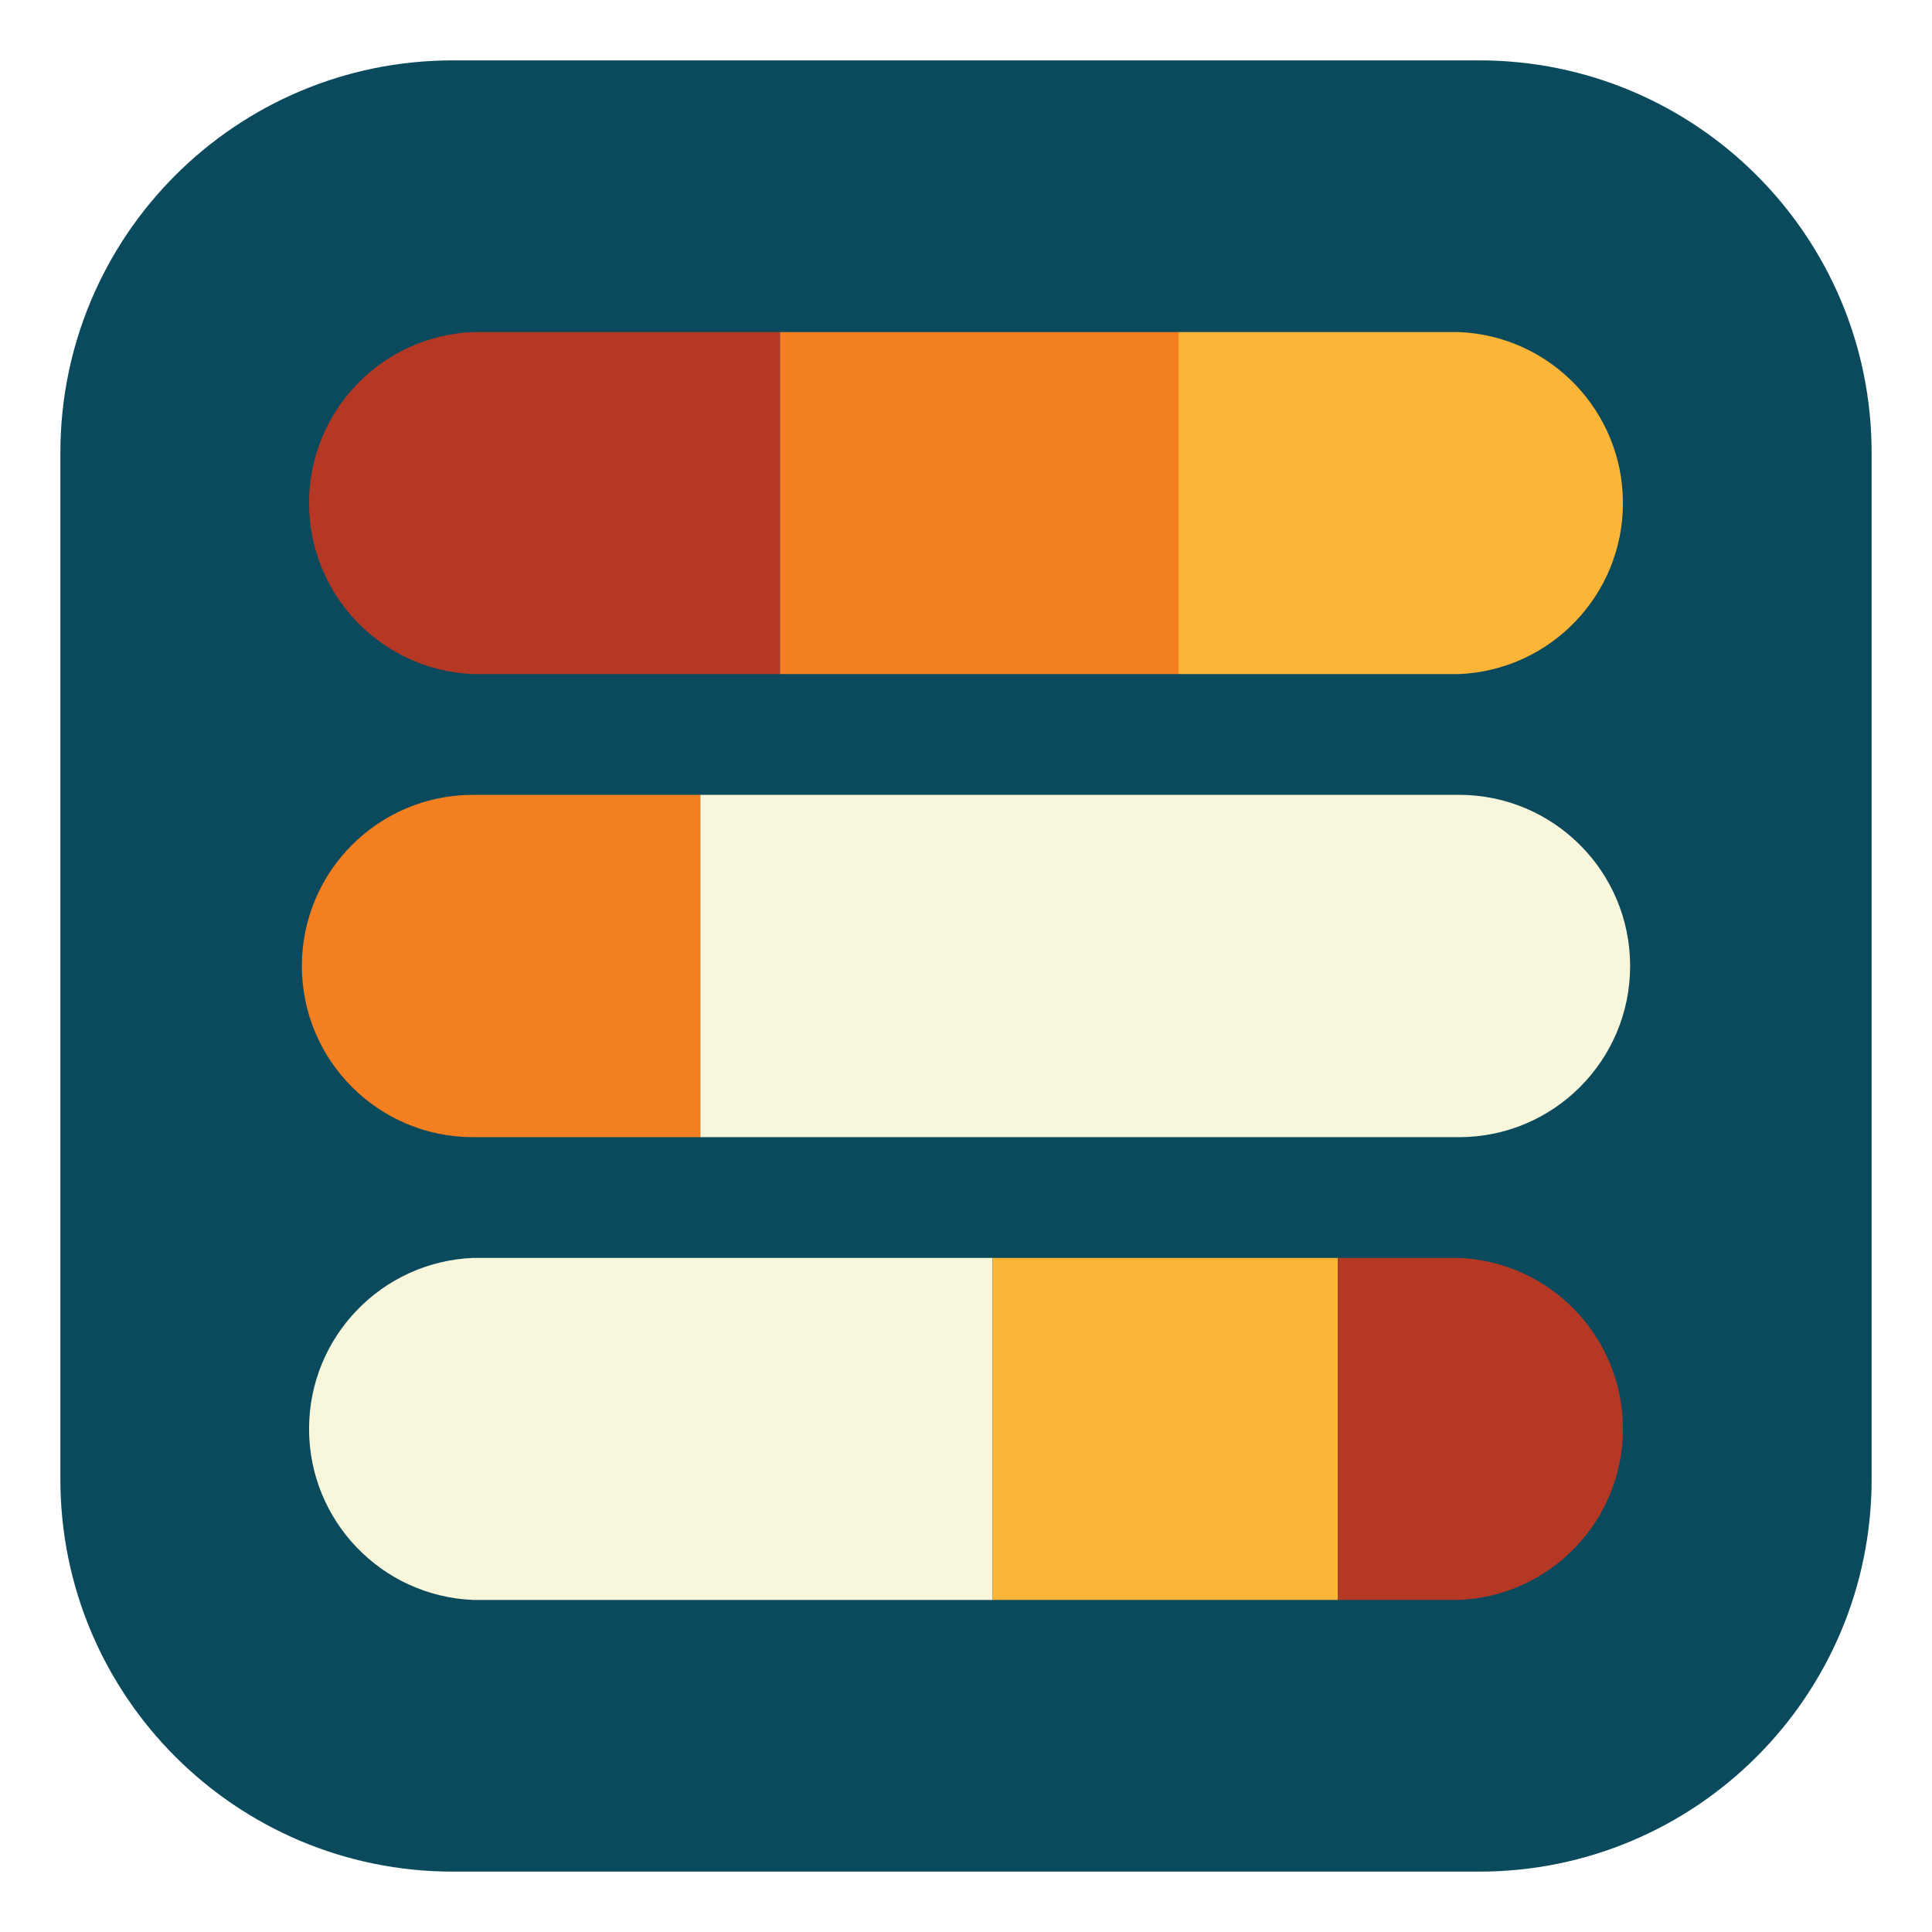
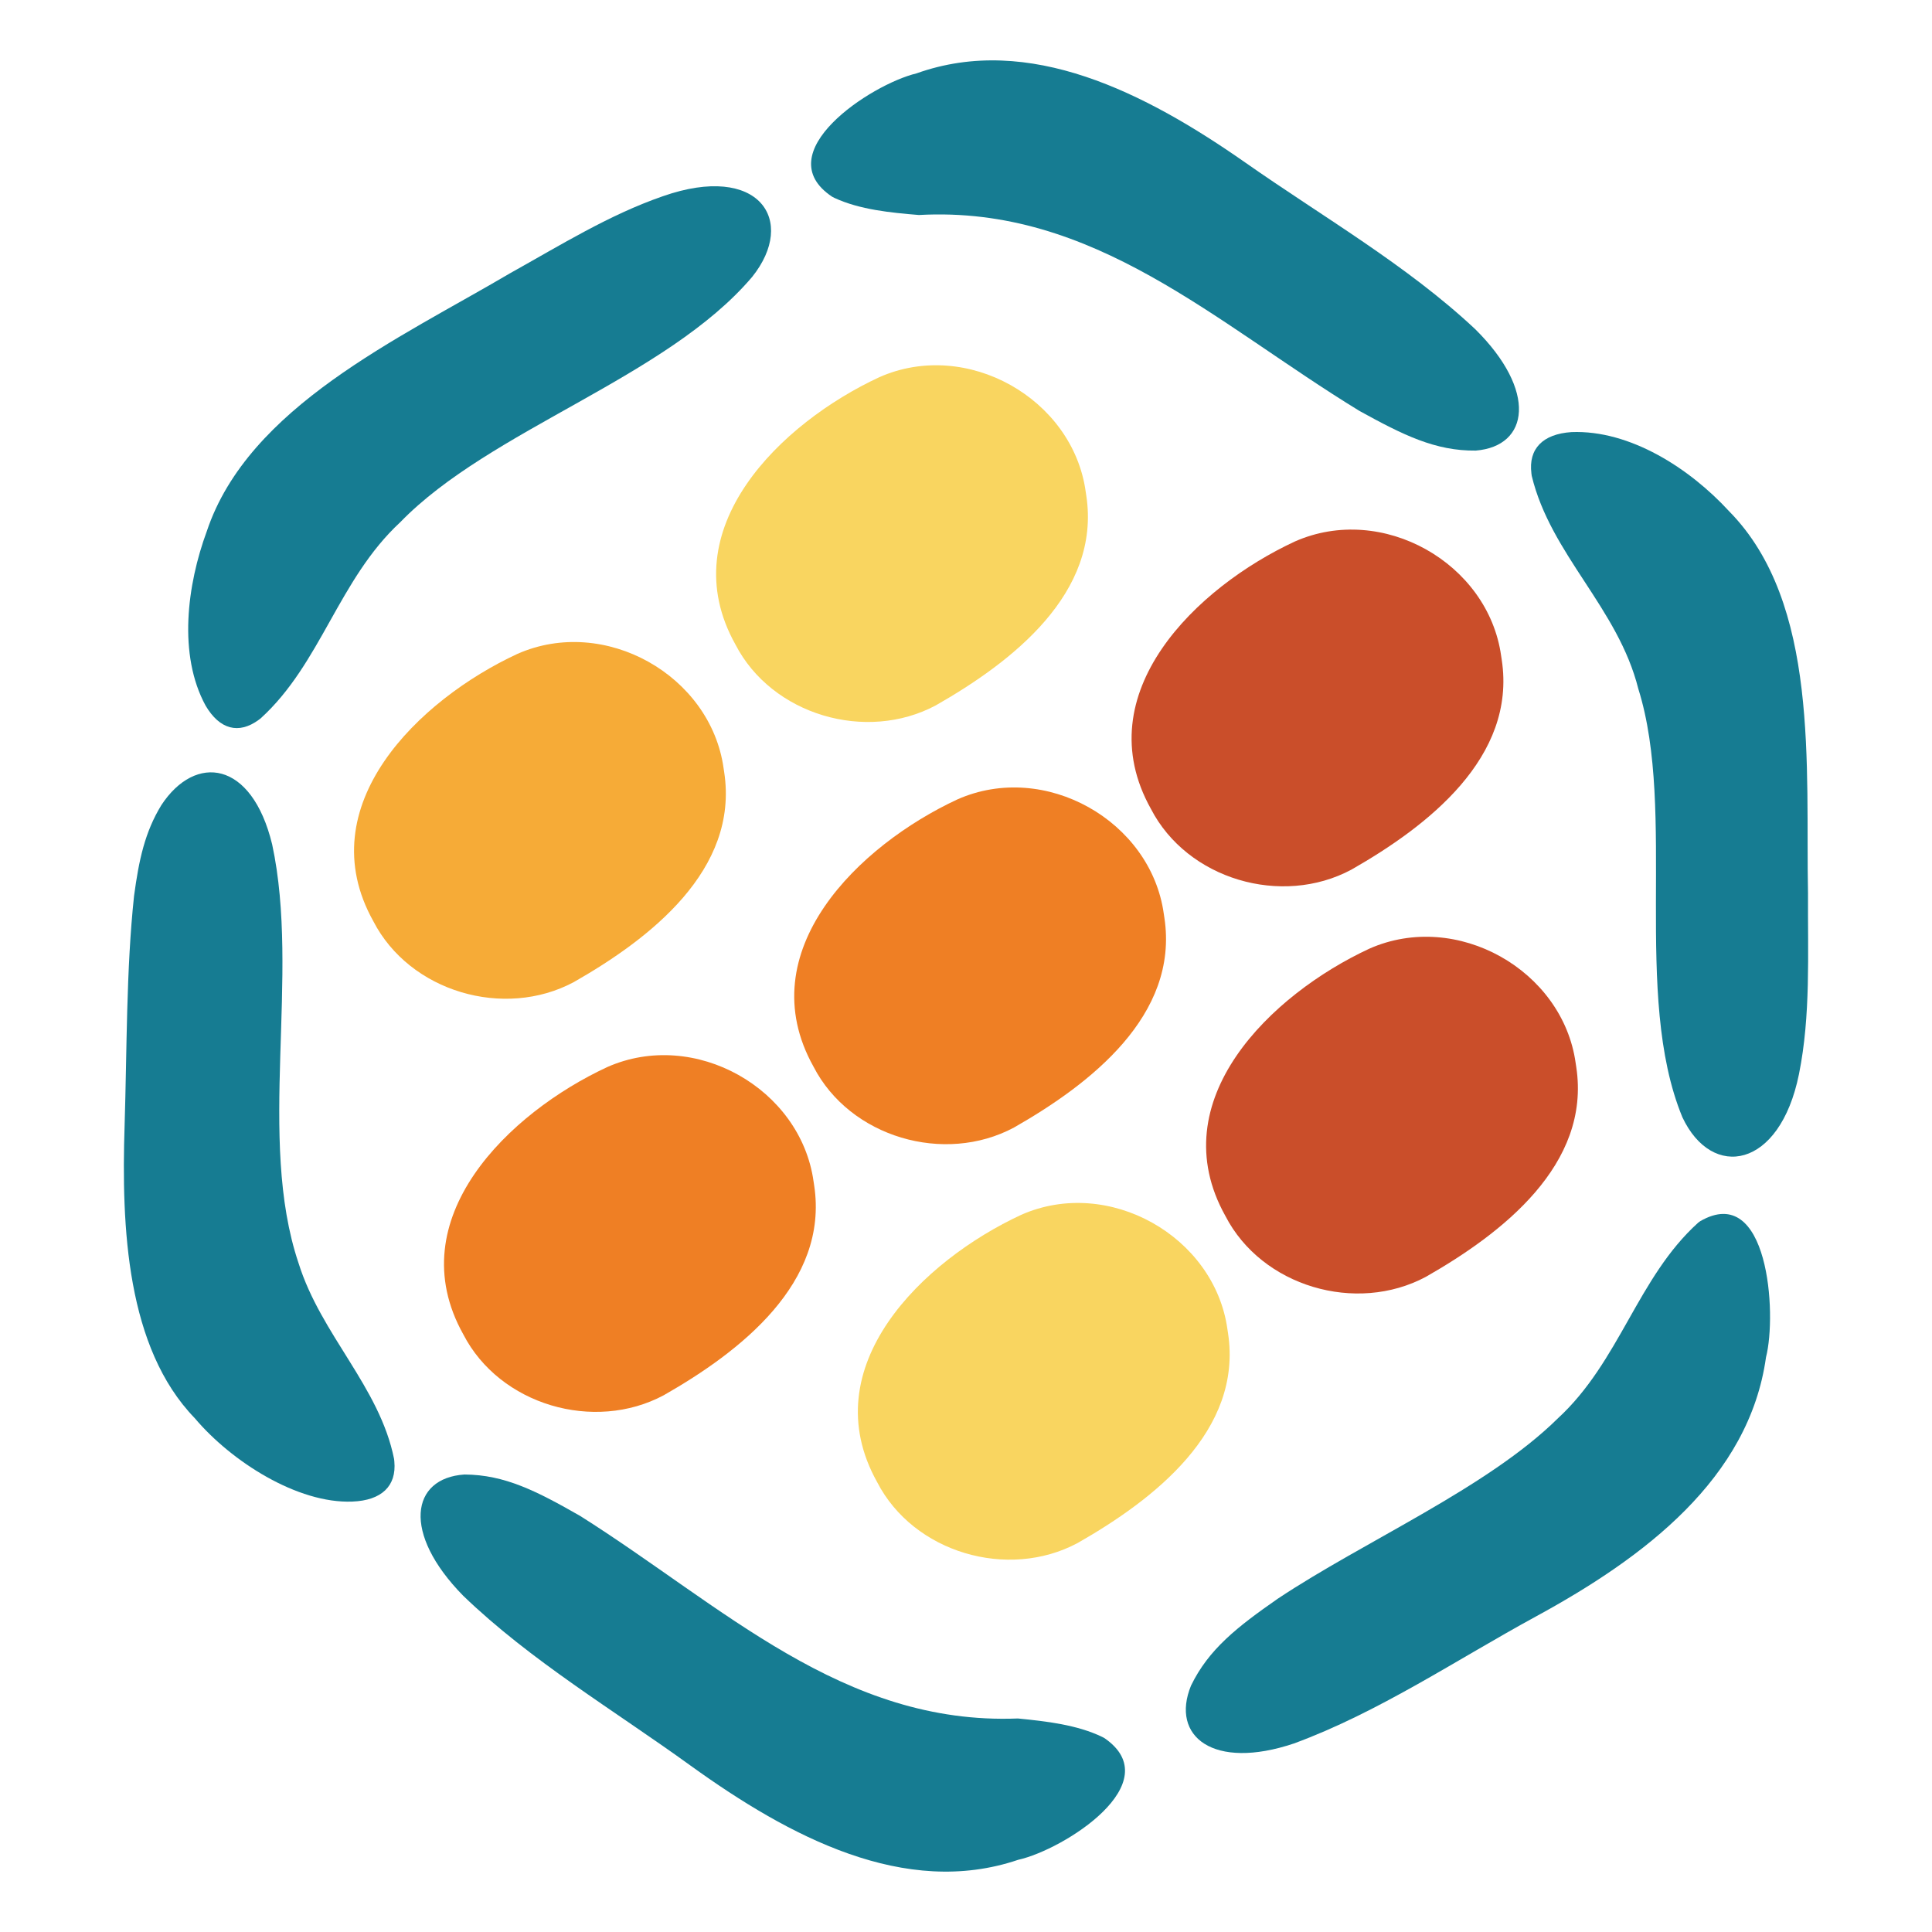
- <svg xmlns="http://www.w3.org/2000/svg" viewBox="0 0 64 64" width="64" height="64">
-   <rect x="2" y="2" width="60" height="60" rx="13" fill="#0a4a5c" />
-   <path d="M25.84 11.00 H15.67 A5.67 5.67 0 0 0 15.67 22.33 H25.84 Z" fill="#b53825" />
-   <rect x="25.84" y="11.00" width="13.20" height="11.33" fill="#f47f20" />
-   <path d="M39.04 11.00 H48.33 A5.67 5.67 0 0 1 48.33 22.33 H39.04 Z" fill="#fcb536" />
-   <path d="M23.20 26.33 H15.67 A5.67 5.67 0 0 0 15.67 37.67 H23.20 Z" fill="#f47f20" />
-   <path d="M23.20 26.33 H48.33 A5.67 5.67 0 0 1 48.33 37.67 H23.20 Z" fill="#f9f7db" />
-   <path d="M32.88 41.67 H15.67 A5.67 5.67 0 0 0 15.67 53.00 H32.88 Z" fill="#f9f7db" />
-   <rect x="32.88" y="41.67" width="11.44" height="11.33" fill="#fcb536" />
-   <path d="M44.32 41.67 H48.33 A5.67 5.67 0 0 1 48.33 53.00 H44.32 Z" fill="#b53825" />
+ <svg xmlns="http://www.w3.org/2000/svg" viewBox="0 0 64 64" width="64" height="64" role="img" aria-label="Gemma">
+   <g transform="translate(4.103 2.000) scale(0.063948)">
+     <path fill="#167c92" d="M729.14,213.95c-1.6-12.73,5.85-20.4,20.75-21.39,30.33-1.21,61.3,18.84,81.62,40.96,47.04,47.67,39.64,132.58,40.91,198.05-.18,31.44,1.47,63.1-4.68,93.58-9.94,49.16-45.08,54.96-60.4,22.31-26.14-63.45-2.78-158.12-22.81-221.87-10.53-42-45.43-69.59-55.23-110.39l-.17-1.25Z" />
+     <path fill="#167c92" d="M816.54,601.34c35.38-20.47,39.89,48.04,34.12,70.48-8.77,62.8-62.97,103.69-119.25,134.31-41.17,22.43-81.36,49.59-125.24,65.73-41.81,14.08-64.13-3.62-53.36-29.96,9.14-18.84,23.95-30.4,44.93-45.01,44.89-29.89,108.69-57.48,145.05-93.38,32.15-29.55,41.3-73.05,72.73-101.41l1.02-.75Z" />
+     <path fill="#167c92" d="M507.92,869.07c33.67,23.1-20.83,57.77-44.67,63.08-58.66,19.86-118.52-11.93-169.57-48.72-39.49-28.58-82.93-54.35-117.93-88.11-31.81-32.4-27.07-60.96.69-62.77,20.91.1,37.49,8.64,59.94,21.46,73.99,46.71,136.08,108.51,226.77,104.92,14.65,1.44,30.61,3.26,43.63,9.54l1.13.61Z" />
+     <path fill="#167c92" d="M140.11,725.75c1.21,12.77-6.6,20.24-21.76,20.82-28.32,1.12-62.61-20.7-81.6-43.18C1.45,666.92-1.35,604.86.39,551.69c1.21-39.09.8-80.61,4.89-118.86,2.52-18.65,5.58-33.03,14.15-47.05,17.64-26.82,46.85-23.14,57.39,20.36,14.66,68.06-8.02,152.47,13.67,216.9,11.62,37.16,42,64.12,49.49,101.45l.13,1.26Z" />
+     <path fill="#167c92" d="M69.85,341.63c-10.39,7.61-20.26,4.96-27.51-7.38-14.34-26.31-9.61-62.57.63-90.34,21.55-64.46,99.63-99.75,157.21-133.7,26.03-14.51,51.25-30.23,79.04-39.84,49.87-17.48,69.67,12.62,46.24,41.81-44.41,52.35-135.62,78.97-182.24,127.02-32.04,29.66-41.04,73.18-72.36,101.66l-1.02.76Z" />
+     <path fill="#167c92" d="M366.94,70.66c-33.99-22.59,19.86-58.2,43.65-63.92,58.31-20.84,118.65,10.08,170.21,46.1,39.91,28,83.73,53.13,119.22,86.39,32.3,31.95,28,60.65.29,62.91-20.9.24-37.6-8.06-60.23-20.54-74.65-45.6-137.62-106.53-228.25-101.5-14.66-1.2-30.64-2.77-43.75-8.86l-1.14-.59Z" />
+     <path fill="#f9d560" d="M498.24,223.36c-6.69-48.15-61.59-79.29-106.86-59.26-50.93,23.64-108.06,78.56-74.58,138.48,18.87,36.57,67.73,50.85,103.84,31.52,39.37-22.44,85.62-58.07,77.91-108.7l-.31-2.05Z" />
+     <path fill="#ca4e2a" d="M752.06,519.41c-6.69-48.15-61.59-79.29-106.86-59.26-50.93,23.64-108.06,78.56-74.58,138.48,18.87,36.57,67.73,50.85,103.84,31.52,39.37-22.44,85.62-58.07,77.91-108.7l-.31-2.05Z" />
+     <path fill="#ca4e2a" d="M713.46,308.49c-6.69-48.15-61.59-79.29-106.86-59.26-50.93,23.64-108.06,78.56-74.58,138.48,18.87,36.57,67.73,50.85,103.84,31.52,39.37-22.44,85.62-58.07,77.91-108.7l-.31-2.05Z" />
+     <path fill="#ef7f24" d="M538.7,442.07c-6.69-48.15-61.59-79.29-106.86-59.26-50.93,23.64-108.06,78.56-74.58,138.48,18.87,36.57,67.73,50.85,103.84,31.52,39.37-22.44,85.62-58.07,77.91-108.7l-.31-2.05Z" />
+     <path fill="#f6ab37" d="M310.68,366.73c-6.69-48.15-61.59-79.29-106.86-59.26-50.93,23.64-108.06,78.56-74.58,138.48,18.87,36.57,67.73,50.85,103.84,31.52,39.37-22.44,85.62-58.07,77.91-108.7l-.31-2.05Z" />
+     <path fill="#ef7f24" d="M357.28,580.74c-6.69-48.15-61.59-79.29-106.86-59.26-50.93,23.64-108.06,78.56-74.58,138.48,18.87,36.57,67.73,50.85,103.84,31.52,39.37-22.44,85.62-58.07,77.91-108.7l-.31-2.05Z" />
+     <path fill="#f9d560" d="M571.67,657.3c-6.69-48.15-61.59-79.29-106.86-59.26-50.93,23.64-108.06,78.56-74.58,138.48,18.87,36.57,67.73,50.85,103.84,31.52,39.37-22.44,85.62-58.07,77.91-108.7l-.31-2.05Z" />
+   </g>
</svg>
